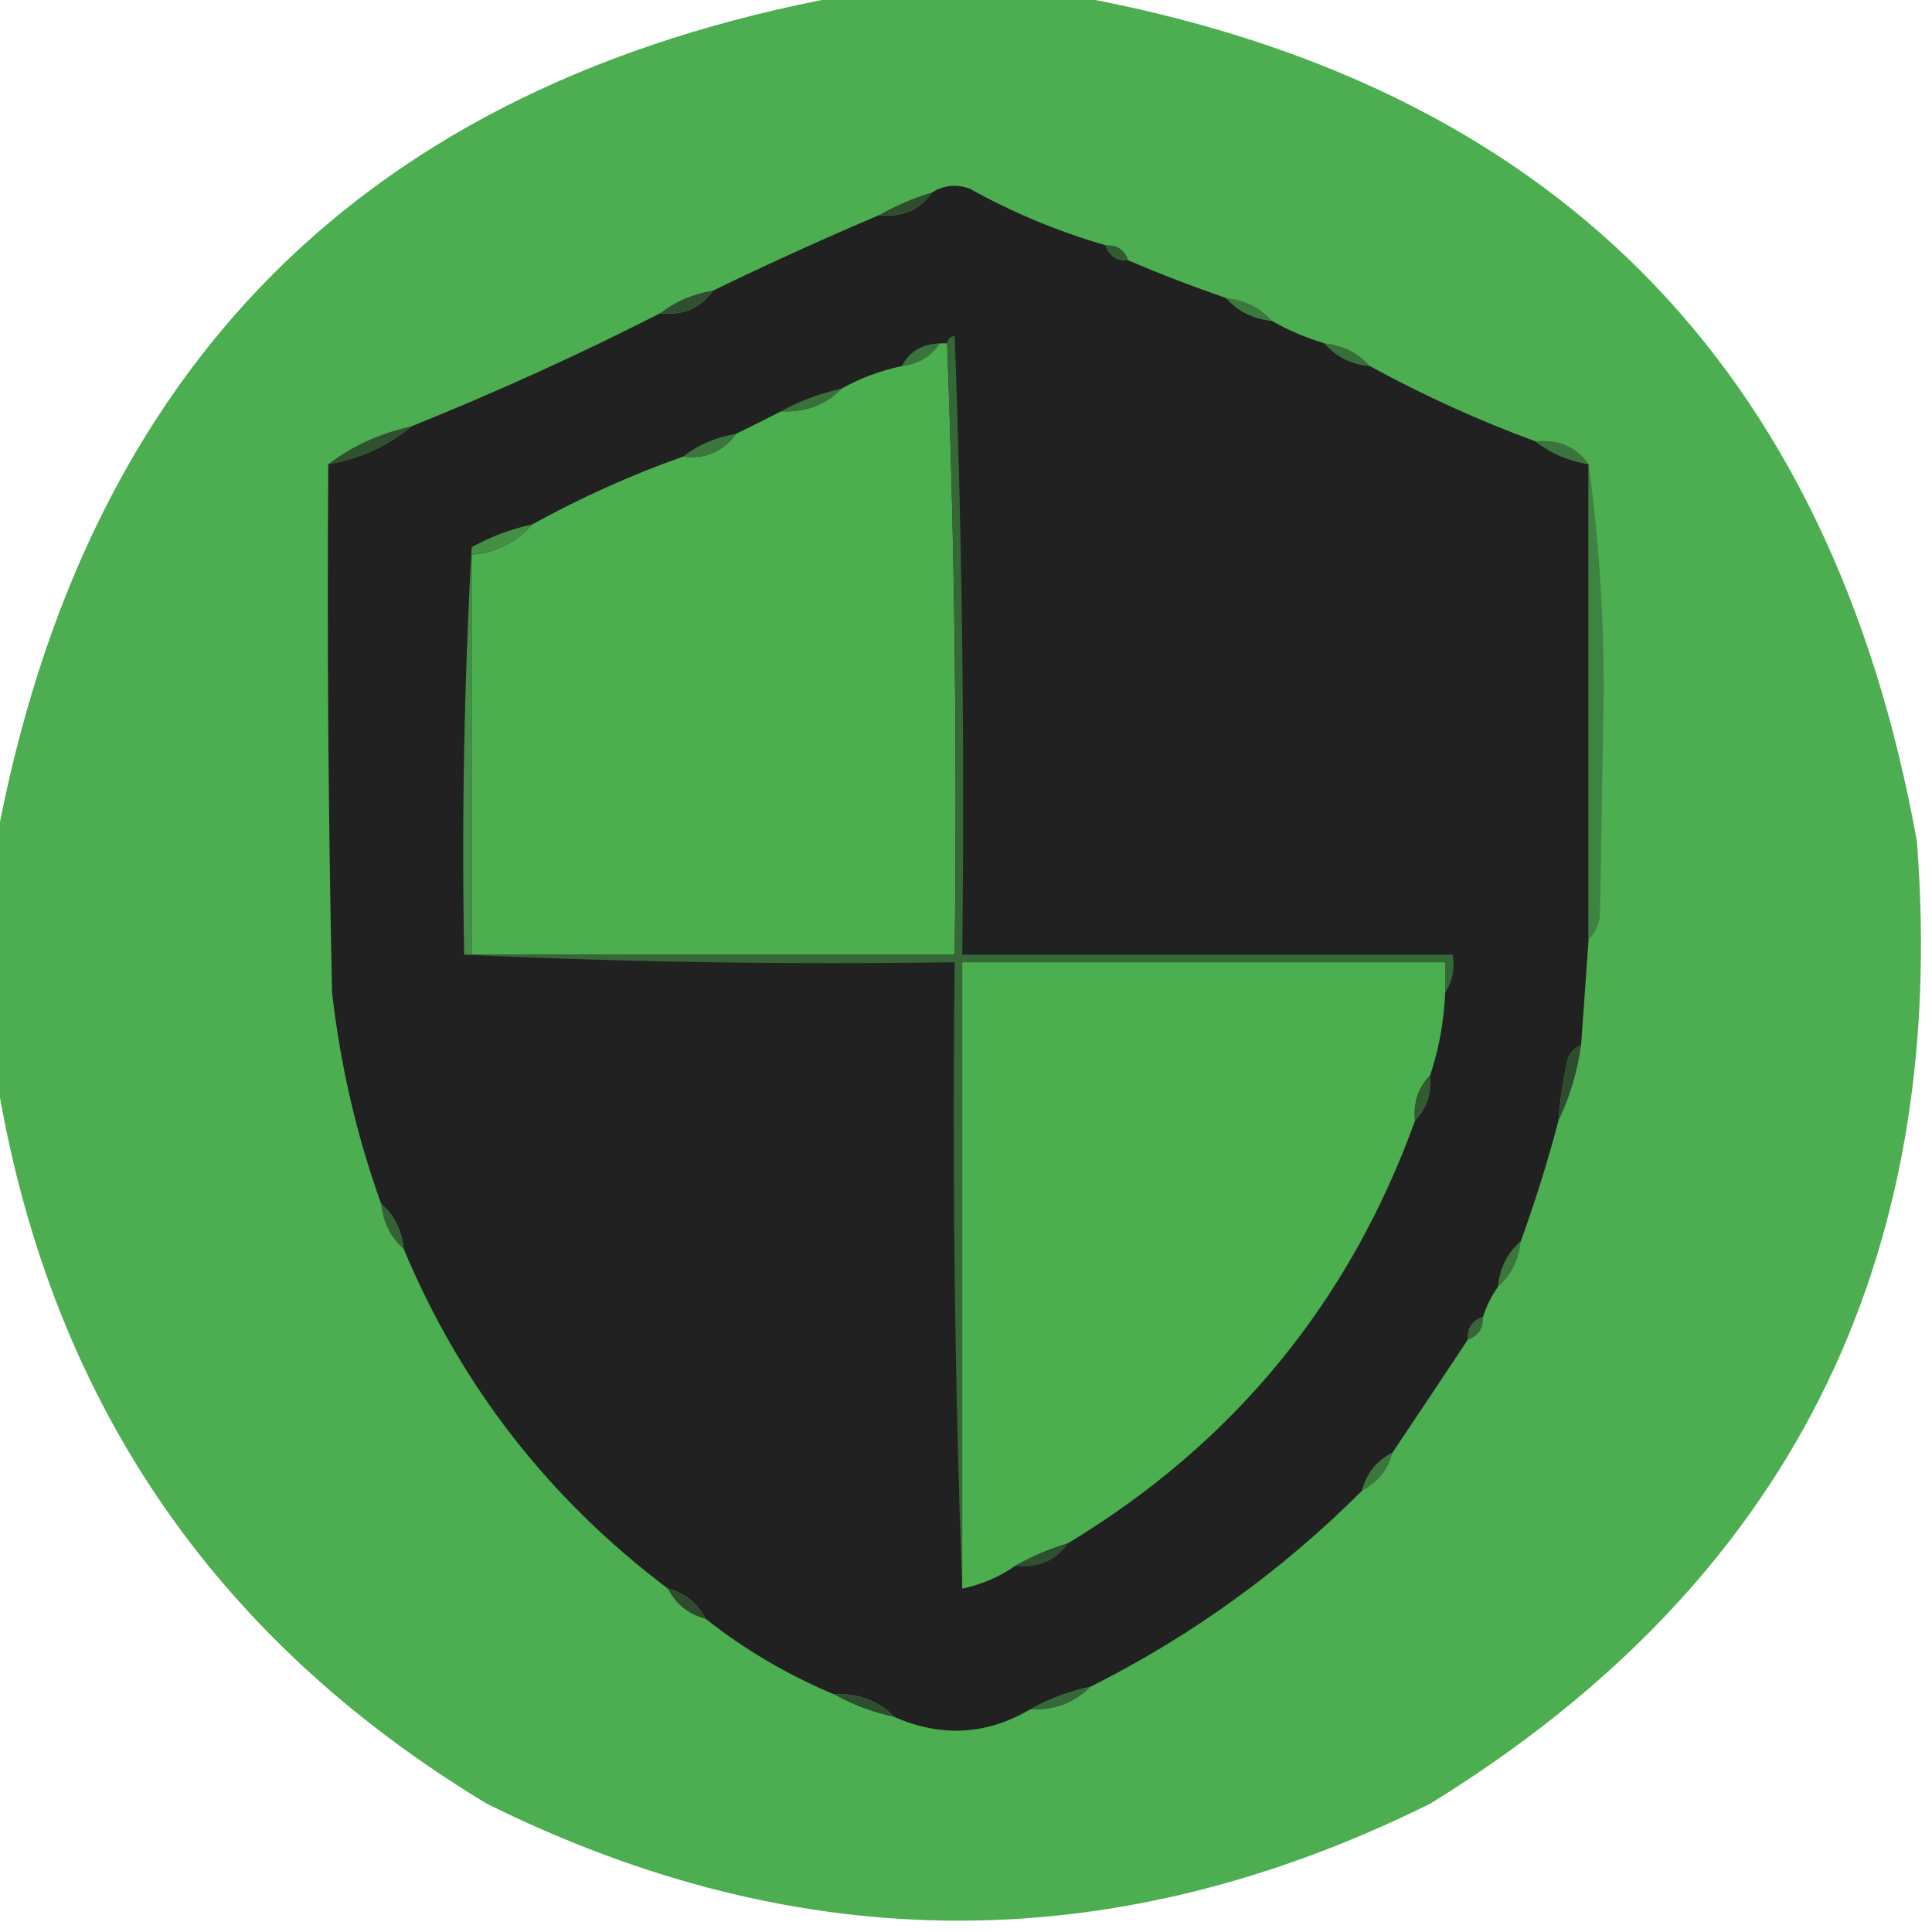
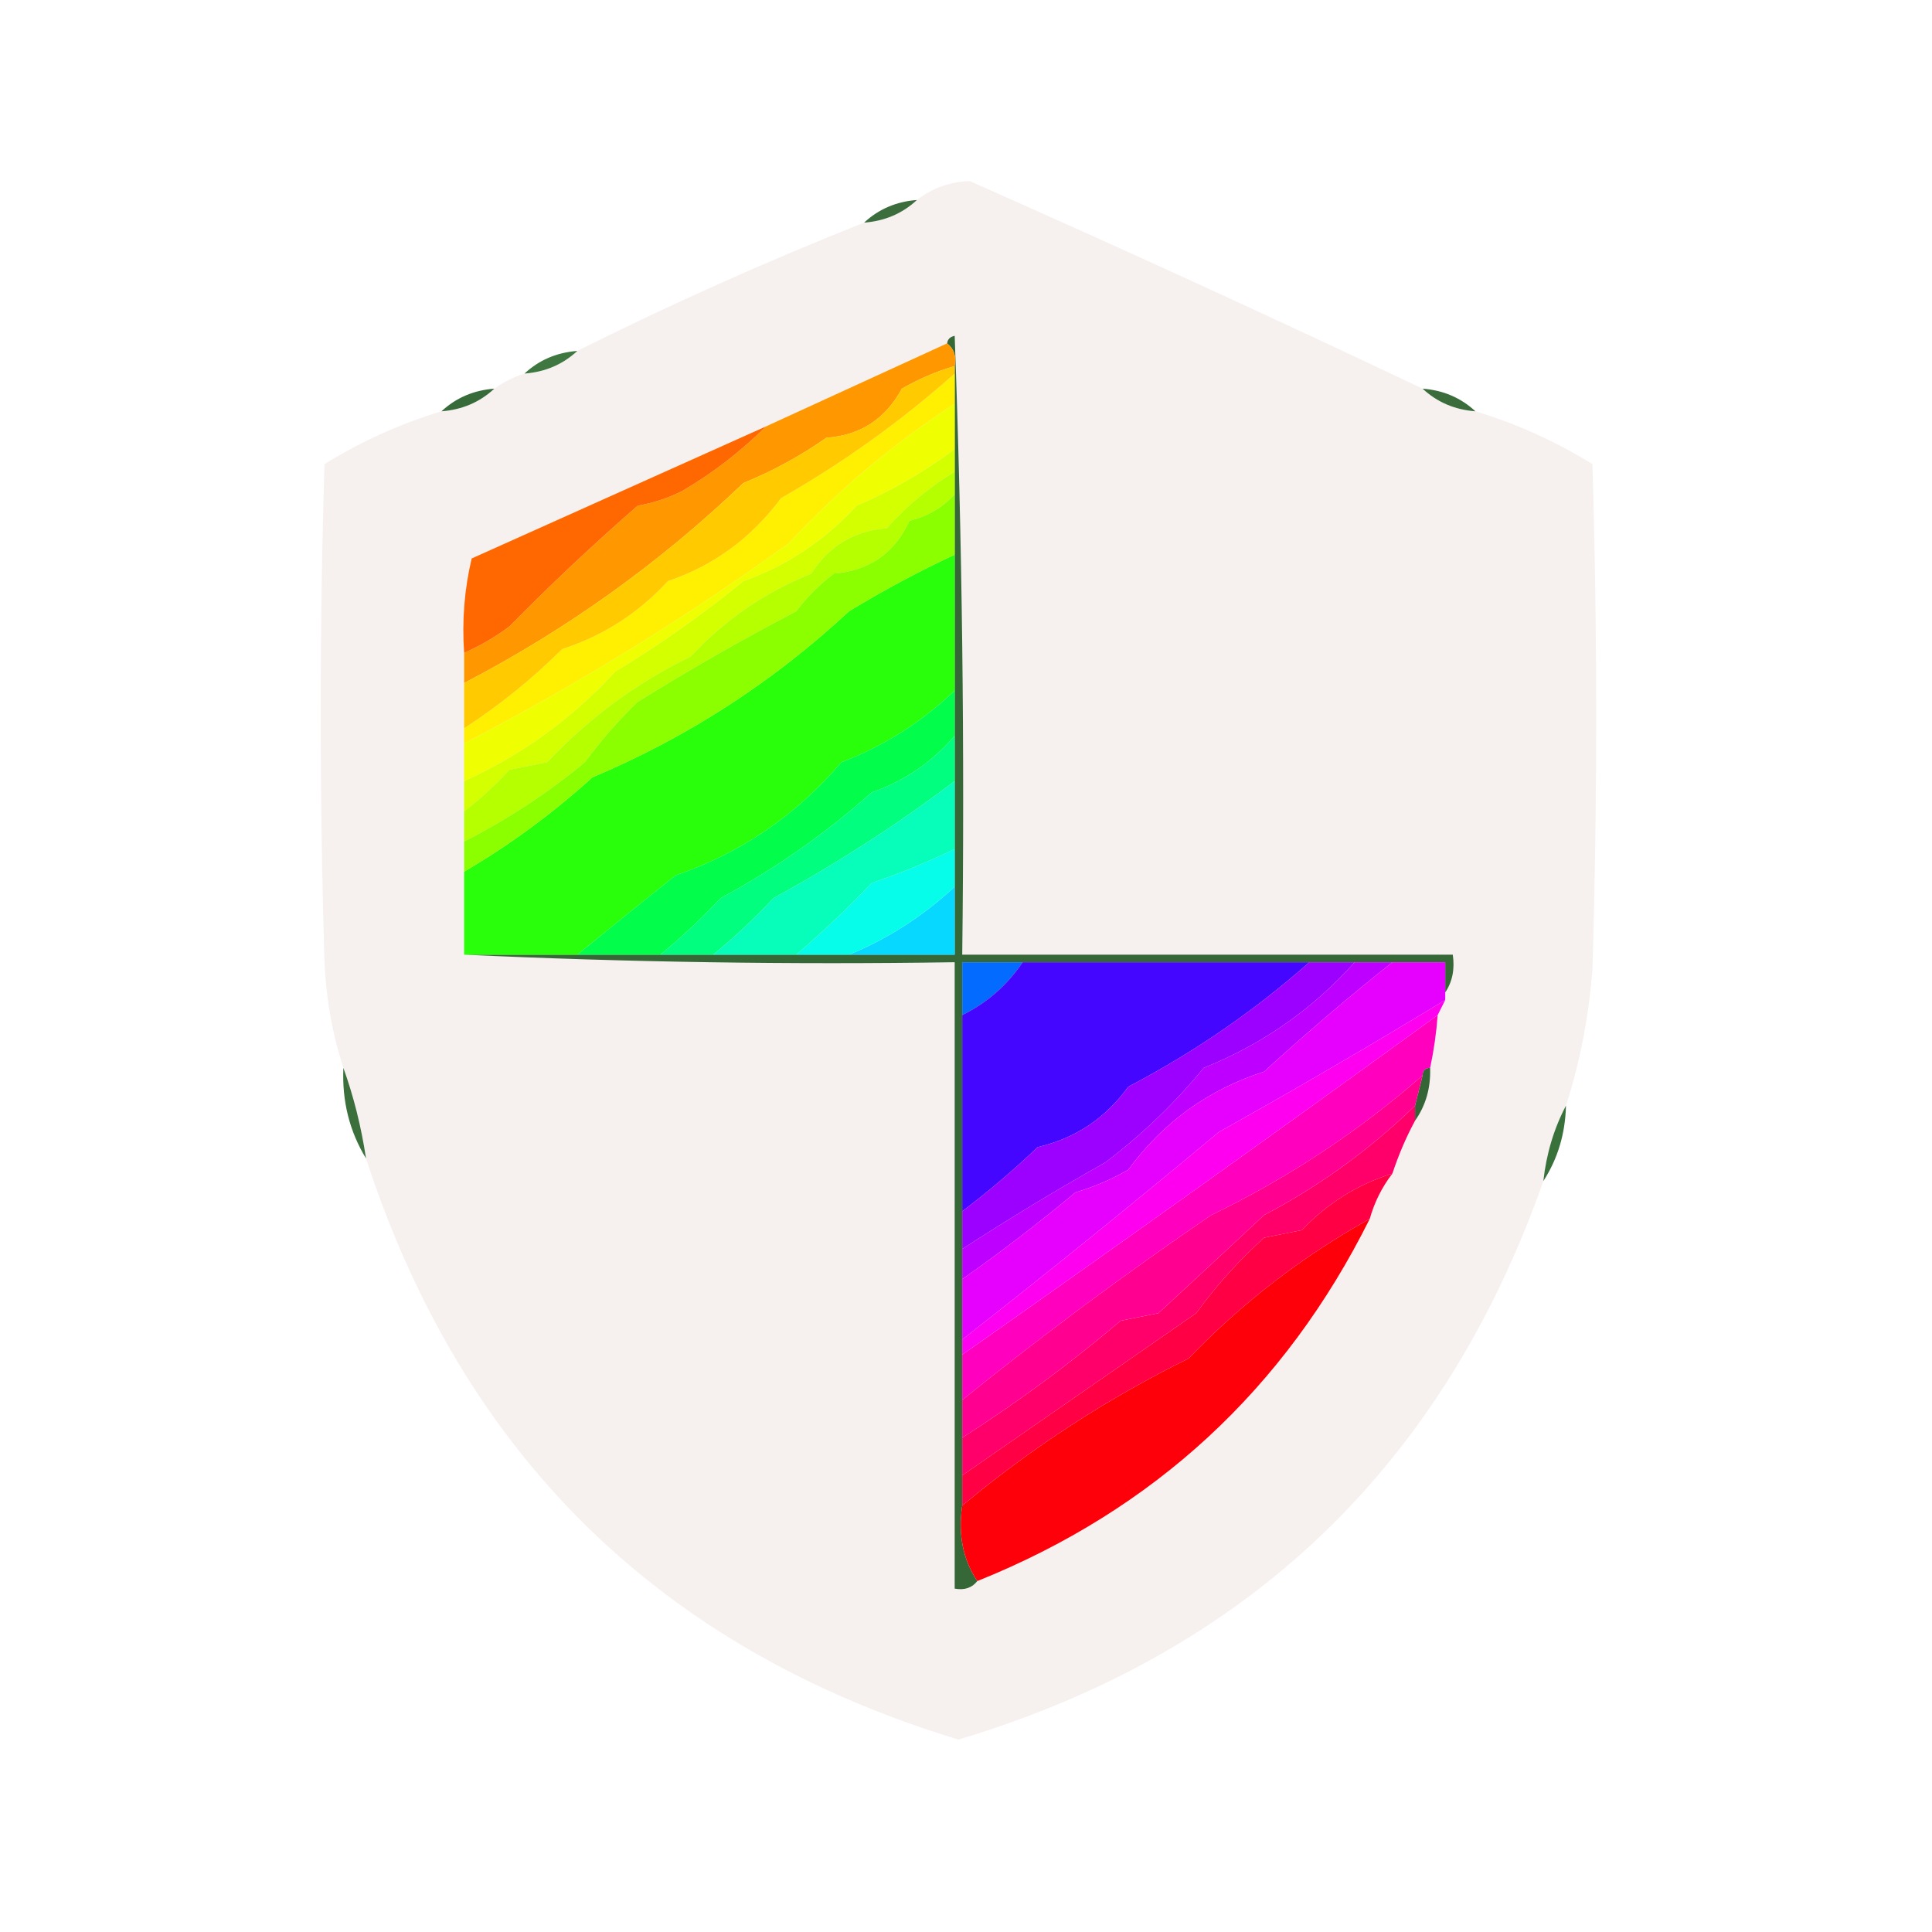
<svg xmlns="http://www.w3.org/2000/svg" version="1.1" width="256px" height="256px" style="shape-rendering:geometricPrecision; text-rendering:geometricPrecision; image-rendering:optimizeQuality; fill-rule:evenodd; clip-rule:evenodd">
  <g>
-     <path style="opacity:0.993" fill="#4bae4f" d="M 111.5,-0.5 C 121.833,-0.5 132.167,-0.5 142.5,-0.5C 205.475,10.976 242.642,48.309 254,111.5C 258.309,167.385 236.809,209.885 189.5,239C 147.833,259.667 106.167,259.667 64.5,239C 27.937,216.925 6.27,184.759 -0.5,142.5C -0.5,132.167 -0.5,121.833 -0.5,111.5C 11.176,48.491 48.509,11.158 111.5,-0.5 Z" />
-   </g>
-   <g>
-     <path style="opacity:1" fill="#212121" d="M 146.5,32.5 C 146.973,33.906 147.973,34.573 149.5,34.5C 153.738,36.314 158.071,37.981 162.5,39.5C 164.033,41.245 166.033,42.245 168.5,42.5C 170.649,43.736 172.982,44.736 175.5,45.5C 177.033,47.245 179.033,48.245 181.5,48.5C 188.629,52.4 195.962,55.733 203.5,58.5C 205.509,60.065 207.843,61.065 210.5,61.5C 210.5,82.5 210.5,103.5 210.5,124.5C 210.167,129.167 209.833,133.833 209.5,138.5C 208.307,138.97 207.64,139.97 207.5,141.5C 207.003,143.818 206.67,146.152 206.5,148.5C 205.085,153.901 203.419,159.234 201.5,164.5C 199.755,166.033 198.755,168.033 198.5,170.5C 197.655,171.671 196.989,173.005 196.5,174.5C 195.094,174.973 194.427,175.973 194.5,177.5C 191.2,182.477 187.867,187.477 184.5,192.5C 182.413,193.585 181.08,195.251 180.5,197.5C 169.897,208.103 157.897,216.77 144.5,223.5C 141.603,224.129 138.936,225.129 136.5,226.5C 130.729,229.901 124.729,230.234 118.5,227.5C 116.383,225.345 113.716,224.345 110.5,224.5C 104.372,221.937 98.705,218.603 93.5,214.5C 92.415,212.413 90.749,211.08 88.5,210.5C 72.737,198.618 61.07,183.618 53.5,165.5C 53.245,163.033 52.245,161.033 50.5,159.5C 47.263,150.493 45.096,141.16 44,131.5C 43.5,108.169 43.333,84.836 43.5,61.5C 47.701,60.777 51.368,59.11 54.5,56.5C 65.816,51.941 76.816,46.941 87.5,41.5C 90.491,41.834 92.824,40.834 94.5,38.5C 101.787,34.964 109.12,31.631 116.5,28.5C 119.577,28.821 121.91,27.821 123.5,25.5C 125.068,24.527 126.735,24.36 128.5,25C 134.206,28.181 140.206,30.681 146.5,32.5 Z" />
-   </g>
-   <g>
-     <path style="opacity:1" fill="#2e4c2f" d="M 123.5,25.5 C 121.91,27.821 119.577,28.821 116.5,28.5C 118.649,27.264 120.982,26.264 123.5,25.5 Z" />
-   </g>
-   <g>
-     <path style="opacity:1" fill="#325b34" d="M 146.5,32.5 C 148.027,32.427 149.027,33.094 149.5,34.5C 147.973,34.573 146.973,33.906 146.5,32.5 Z" />
-   </g>
-   <g>
-     <path style="opacity:1" fill="#2f4f30" d="M 94.5,38.5 C 92.824,40.834 90.491,41.834 87.5,41.5C 89.509,39.935 91.843,38.935 94.5,38.5 Z" />
-   </g>
-   <g>
-     <path style="opacity:1" fill="#3b783d" d="M 162.5,39.5 C 164.967,39.755 166.967,40.755 168.5,42.5C 166.033,42.245 164.033,41.245 162.5,39.5 Z" />
-   </g>
-   <g>
-     <path style="opacity:1" fill="#3a733c" d="M 124.5,45.5 C 123.341,47.25 121.674,48.25 119.5,48.5C 120.486,46.592 122.152,45.592 124.5,45.5 Z" />
-   </g>
-   <g>
-     <path style="opacity:1" fill="#4bae4f" d="M 124.5,45.5 C 124.833,45.5 125.167,45.5 125.5,45.5C 126.498,72.328 126.831,99.328 126.5,126.5C 105.167,126.5 83.833,126.5 62.5,126.5C 62.5,108.833 62.5,91.167 62.5,73.5C 65.754,73.206 68.421,71.873 70.5,69.5C 76.963,65.933 83.63,62.933 90.5,60.5C 93.491,60.834 95.824,59.834 97.5,57.5C 99.574,56.486 101.574,55.486 103.5,54.5C 106.716,54.654 109.383,53.654 111.5,51.5C 113.936,50.129 116.603,49.129 119.5,48.5C 121.674,48.25 123.341,47.25 124.5,45.5 Z" />
-   </g>
-   <g>
-     <path style="opacity:1" fill="#356737" d="M 125.5,45.5 C 125.56,44.957 125.893,44.624 126.5,44.5C 127.5,71.825 127.833,99.159 127.5,126.5C 149.167,126.5 170.833,126.5 192.5,126.5C 192.784,128.415 192.451,130.081 191.5,131.5C 191.5,130.167 191.5,128.833 191.5,127.5C 170.167,127.5 148.833,127.5 127.5,127.5C 127.5,155.167 127.5,182.833 127.5,210.5C 126.502,183.005 126.169,155.338 126.5,127.5C 104.66,127.831 82.994,127.497 61.5,126.5C 61.833,126.5 62.167,126.5 62.5,126.5C 83.833,126.5 105.167,126.5 126.5,126.5C 126.831,99.328 126.498,72.328 125.5,45.5 Z" />
-   </g>
-   <g>
-     <path style="opacity:1" fill="#386e3a" d="M 175.5,45.5 C 177.967,45.755 179.967,46.755 181.5,48.5C 179.033,48.245 177.033,47.245 175.5,45.5 Z" />
-   </g>
-   <g>
-     <path style="opacity:1" fill="#39703b" d="M 111.5,51.5 C 109.383,53.654 106.716,54.654 103.5,54.5C 105.936,53.129 108.603,52.129 111.5,51.5 Z" />
-   </g>
-   <g>
-     <path style="opacity:1" fill="#2f5130" d="M 54.5,56.5 C 51.368,59.11 47.701,60.777 43.5,61.5C 46.709,59.066 50.376,57.399 54.5,56.5 Z" />
-   </g>
-   <g>
-     <path style="opacity:1" fill="#3b763d" d="M 97.5,57.5 C 95.824,59.834 93.491,60.834 90.5,60.5C 92.509,58.935 94.843,57.935 97.5,57.5 Z" />
-   </g>
-   <g>
-     <path style="opacity:1" fill="#3a733c" d="M 203.5,58.5 C 206.491,58.166 208.824,59.166 210.5,61.5C 207.843,61.065 205.509,60.065 203.5,58.5 Z" />
-   </g>
-   <g>
-     <path style="opacity:1" fill="#3f8342" d="M 210.5,61.5 C 211.832,71.144 212.499,81.144 212.5,91.5C 212.333,101.5 212.167,111.5 212,121.5C 211.768,122.737 211.268,123.737 210.5,124.5C 210.5,103.5 210.5,82.5 210.5,61.5 Z" />
-   </g>
-   <g>
-     <path style="opacity:1" fill="#428f45" d="M 70.5,69.5 C 68.421,71.873 65.754,73.206 62.5,73.5C 62.5,91.167 62.5,108.833 62.5,126.5C 62.167,126.5 61.833,126.5 61.5,126.5C 61.167,108.488 61.501,90.488 62.5,72.5C 65.035,71.1 67.702,70.1 70.5,69.5 Z" />
-   </g>
-   <g>
-     <path style="opacity:1" fill="#4bae4f" d="M 191.5,131.5 C 191.341,135.291 190.675,138.958 189.5,142.5C 187.926,144.102 187.259,146.102 187.5,148.5C 178.794,172.561 163.461,191.227 141.5,204.5C 138.982,205.264 136.649,206.264 134.5,207.5C 132.429,208.945 130.096,209.945 127.5,210.5C 127.5,182.833 127.5,155.167 127.5,127.5C 148.833,127.5 170.167,127.5 191.5,127.5C 191.5,128.833 191.5,130.167 191.5,131.5 Z" />
-   </g>
-   <g>
-     <path style="opacity:1" fill="#2e4d2f" d="M 209.5,138.5 C 208.993,142.083 207.993,145.417 206.5,148.5C 206.67,146.152 207.003,143.818 207.5,141.5C 207.64,139.97 208.307,138.97 209.5,138.5 Z" />
-   </g>
-   <g>
-     <path style="opacity:1" fill="#325a33" d="M 189.5,142.5 C 189.741,144.898 189.074,146.898 187.5,148.5C 187.259,146.102 187.926,144.102 189.5,142.5 Z" />
-   </g>
-   <g>
-     <path style="opacity:1" fill="#346136" d="M 50.5,159.5 C 52.245,161.033 53.245,163.033 53.5,165.5C 51.755,163.967 50.755,161.967 50.5,159.5 Z" />
-   </g>
-   <g>
-     <path style="opacity:1" fill="#3b763d" d="M 201.5,164.5 C 201.245,166.967 200.245,168.967 198.5,170.5C 198.755,168.033 199.755,166.033 201.5,164.5 Z" />
-   </g>
-   <g>
-     <path style="opacity:1" fill="#366637" d="M 196.5,174.5 C 196.573,176.027 195.906,177.027 194.5,177.5C 194.427,175.973 195.094,174.973 196.5,174.5 Z" />
-   </g>
-   <g>
-     <path style="opacity:1" fill="#3b763d" d="M 184.5,192.5 C 183.92,194.749 182.587,196.415 180.5,197.5C 181.08,195.251 182.413,193.585 184.5,192.5 Z" />
-   </g>
-   <g>
-     <path style="opacity:1" fill="#2f4f30" d="M 141.5,204.5 C 139.91,206.821 137.577,207.821 134.5,207.5C 136.649,206.264 138.982,205.264 141.5,204.5 Z" />
-   </g>
-   <g>
-     <path style="opacity:1" fill="#2e4b2e" d="M 88.5,210.5 C 90.749,211.08 92.415,212.413 93.5,214.5C 91.251,213.92 89.585,212.587 88.5,210.5 Z" />
-   </g>
-   <g>
-     <path style="opacity:1" fill="#366738" d="M 144.5,223.5 C 142.383,225.655 139.716,226.655 136.5,226.5C 138.936,225.129 141.603,224.129 144.5,223.5 Z" />
-   </g>
-   <g>
-     <path style="opacity:1" fill="#2f4d30" d="M 110.5,224.5 C 113.716,224.345 116.383,225.345 118.5,227.5C 115.603,226.871 112.936,225.871 110.5,224.5 Z" />
+     <path style="opacity:0.004" fill="#00ff00" d="M 104.5,0.5 C 105.833,1.167 105.833,1.167 104.5,0.5 Z" />
+   </g>
+   <g>
+     <path style="opacity:0.004" fill="#00ff00" d="M 164.5,4.5 C 165.833,5.167 165.833,5.167 164.5,4.5 Z" />
+   </g>
+   <g>
+     <path style="opacity:0.008" fill="#00ff00" d="M 167.5,5.5 C 168.833,6.167 168.833,6.167 167.5,5.5 Z" />
+   </g>
+   <g>
+     <path style="opacity:0.008" fill="#00ff00" d="M 170.5,6.5 C 171.833,7.167 171.833,7.167 170.5,6.5 Z" />
+   </g>
+   <g>
+     <path style="opacity:0.008" fill="#00ff00" d="M 173.5,7.5 C 174.833,8.167 174.833,8.167 173.5,7.5 Z" />
+   </g>
+   <g>
+     <path style="opacity:0.008" fill="#00ff00" d="M 176.5,8.5 C 177.833,9.167 177.833,9.167 176.5,8.5 Z" />
+   </g>
+   <g>
+     <path style="opacity:0.008" fill="#00ff00" d="M 70.5,11.5 C 71.833,12.167 71.833,12.167 70.5,11.5 Z" />
+   </g>
+   <g>
+     <path style="opacity:0.004" fill="#00ff00" d="M 59.5,17.5 C 60.833,18.167 60.833,18.167 59.5,17.5 Z" />
+   </g>
+   <g>
+     <path style="opacity:0.008" fill="#00ff00" d="M 54.5,20.5 C 55.833,21.167 55.833,21.167 54.5,20.5 Z" />
+   </g>
+   <g>
+     <path style="opacity:0.004" fill="#00ff00" d="M 202.5,23.5 C 203.833,24.167 203.833,24.167 202.5,23.5 Z" />
+   </g>
+   <g>
+     <path style="opacity:1" fill="#f6f0ee" d="M 188.5,51.5 C 190.426,53.293 192.759,54.293 195.5,54.5C 200.988,56.161 206.154,58.495 211,61.5C 211.667,83.833 211.667,106.167 211,128.5C 210.513,134.764 209.347,140.764 207.5,146.5C 205.899,149.55 204.899,152.884 204.5,156.5C 191.169,194.332 165.336,218.999 127,230.5C 87.494,218.495 61.327,192.828 48.5,153.5C 47.868,149.298 46.868,145.298 45.5,141.5C 44.055,137.079 43.222,132.412 43,127.5C 42.333,105.5 42.333,83.5 43,61.5C 47.846,58.495 53.012,56.161 58.5,54.5C 61.241,54.293 63.574,53.293 65.5,51.5C 66.671,50.655 68.005,49.989 69.5,49.5C 72.241,49.293 74.574,48.293 76.5,46.5C 88.862,40.322 101.528,34.656 114.5,29.5C 117.241,29.293 119.574,28.293 121.5,26.5C 123.582,24.908 125.915,24.075 128.5,24C 148.71,32.942 168.71,42.109 188.5,51.5 Z" />
+   </g>
+   <g>
+     <path style="opacity:0.004" fill="#00ff00" d="M 46.5,26.5 C 47.833,27.167 47.833,27.167 46.5,26.5 Z" />
+   </g>
+   <g>
+     <path style="opacity:1" fill="#3c6d3d" d="M 121.5,26.5 C 119.574,28.293 117.241,29.293 114.5,29.5C 116.426,27.707 118.759,26.707 121.5,26.5 Z" />
+   </g>
+   <g>
+     <path style="opacity:0.004" fill="#00ff00" d="M 38.5,33.5 C 39.833,34.167 39.833,34.167 38.5,33.5 Z" />
+   </g>
+   <g>
+     <path style="opacity:0.008" fill="#00ff00" d="M 33.5,38.5 C 34.833,39.167 34.833,39.167 33.5,38.5 Z" />
+   </g>
+   <g>
+     <path style="opacity:0.008" fill="#00ff00" d="M 219.5,38.5 C 220.833,39.167 220.833,39.167 219.5,38.5 Z" />
+   </g>
+   <g>
+     <path style="opacity:1" fill="#3e7740" d="M 76.5,46.5 C 74.574,48.293 72.241,49.293 69.5,49.5C 71.426,47.707 73.759,46.707 76.5,46.5 Z" />
+   </g>
+   <g>
+     <path style="opacity:1" fill="#356737" d="M 125.5,45.5 C 125.56,44.957 125.893,44.624 126.5,44.5C 127.5,71.825 127.833,99.159 127.5,126.5C 149.167,126.5 170.833,126.5 192.5,126.5C 192.784,128.415 192.451,130.081 191.5,131.5C 191.5,130.167 191.5,128.833 191.5,127.5C 189.167,127.5 186.833,127.5 184.5,127.5C 182.833,127.5 181.167,127.5 179.5,127.5C 177.5,127.5 175.5,127.5 173.5,127.5C 160.833,127.5 148.167,127.5 135.5,127.5C 132.833,127.5 130.167,127.5 127.5,127.5C 127.5,129.833 127.5,132.167 127.5,134.5C 127.5,143.167 127.5,151.833 127.5,160.5C 127.5,162.167 127.5,163.833 127.5,165.5C 127.5,166.833 127.5,168.167 127.5,169.5C 127.5,172.167 127.5,174.833 127.5,177.5C 127.5,178.167 127.5,178.833 127.5,179.5C 127.5,181.5 127.5,183.5 127.5,185.5C 127.5,187.167 127.5,188.833 127.5,190.5C 127.5,192.167 127.5,193.833 127.5,195.5C 127.5,196.833 127.5,198.167 127.5,199.5C 126.931,203.329 127.598,206.663 129.5,209.5C 128.791,210.404 127.791,210.737 126.5,210.5C 126.5,182.833 126.5,155.167 126.5,127.5C 104.66,127.831 82.994,127.497 61.5,126.5C 66.5,126.5 71.5,126.5 76.5,126.5C 80.167,126.5 83.833,126.5 87.5,126.5C 89.833,126.5 92.167,126.5 94.5,126.5C 98.167,126.5 101.833,126.5 105.5,126.5C 107.833,126.5 110.167,126.5 112.5,126.5C 117.167,126.5 121.833,126.5 126.5,126.5C 126.5,123.5 126.5,120.5 126.5,117.5C 126.5,115.833 126.5,114.167 126.5,112.5C 126.5,109.5 126.5,106.5 126.5,103.5C 126.5,101.5 126.5,99.5 126.5,97.5C 126.5,95.5 126.5,93.5 126.5,91.5C 126.5,85.5 126.5,79.5 126.5,73.5C 126.5,70.833 126.5,68.167 126.5,65.5C 126.5,64.5 126.5,63.5 126.5,62.5C 126.5,61.5 126.5,60.5 126.5,59.5C 126.5,57.5 126.5,55.5 126.5,53.5C 126.5,52.167 126.5,50.833 126.5,49.5C 126.5,49.167 126.5,48.833 126.5,48.5C 126.737,47.209 126.404,46.209 125.5,45.5 Z" />
+   </g>
+   <g>
+     <path style="opacity:0.008" fill="#00ff00" d="M 226.5,46.5 C 227.833,47.167 227.833,47.167 226.5,46.5 Z" />
+   </g>
+   <g>
+     <path style="opacity:0.008" fill="#00ff00" d="M 23.5,50.5 C 24.833,51.167 24.833,51.167 23.5,50.5 Z" />
+   </g>
+   <g>
+     <path style="opacity:0.008" fill="#00ff00" d="M 229.5,50.5 C 230.833,51.167 230.833,51.167 229.5,50.5 Z" />
+   </g>
+   <g>
+     <path style="opacity:1" fill="#376b39" d="M 65.5,51.5 C 63.574,53.293 61.241,54.293 58.5,54.5C 60.426,52.707 62.759,51.707 65.5,51.5 Z" />
+   </g>
+   <g>
+     <path style="opacity:1" fill="#3b6d3c" d="M 188.5,51.5 C 191.241,51.707 193.574,52.707 195.5,54.5C 192.759,54.293 190.426,53.293 188.5,51.5 Z" />
+   </g>
+   <g>
+     <path style="opacity:1" fill="#ff9700" d="M 125.5,45.5 C 126.404,46.209 126.737,47.209 126.5,48.5C 124.063,49.217 121.73,50.217 119.5,51.5C 117.322,55.523 113.988,57.69 109.5,58C 106.086,60.402 102.42,62.402 98.5,64C 87.397,74.61 75.064,83.444 61.5,90.5C 61.5,89.167 61.5,87.833 61.5,86.5C 63.595,85.588 65.595,84.421 67.5,83C 72.976,77.435 78.642,72.102 84.5,67C 86.608,66.64 88.608,65.973 90.5,65C 94.542,62.607 98.209,59.773 101.5,56.5C 109.564,52.798 117.564,49.132 125.5,45.5 Z" />
+   </g>
+   <g>
+     <path style="opacity:1" fill="#d3ff00" d="M 126.5,59.5 C 126.5,60.5 126.5,61.5 126.5,62.5C 123.162,64.515 120.162,67.015 117.5,70C 113.174,70.323 109.841,72.323 107.5,76C 101.361,78.468 96.028,82.135 91.5,87C 84.345,90.48 78.011,95.147 72.5,101C 70.833,101.333 69.167,101.667 67.5,102C 65.63,104.04 63.63,105.873 61.5,107.5C 61.5,106.167 61.5,104.833 61.5,103.5C 69.129,100.043 75.796,95.21 81.5,89C 87.423,85.418 93.089,81.418 98.5,77C 104.281,74.936 109.281,71.602 113.5,67C 118.183,64.996 122.516,62.495 126.5,59.5 Z" />
+   </g>
+   <g>
+     <path style="opacity:0.004" fill="#00ff00" d="M 11.5,70.5 C 12.833,71.167 12.833,71.167 11.5,70.5 Z" />
+   </g>
+   <g>
+     <path style="opacity:0.004" fill="#00ff00" d="M 241.5,70.5 C 242.833,71.167 242.833,71.167 241.5,70.5 Z" />
+   </g>
+   <g>
+     <path style="opacity:1" fill="#fef000" d="M 126.5,49.5 C 126.5,50.833 126.5,52.167 126.5,53.5C 118.414,58.751 111.08,64.918 104.5,72C 90.763,81.925 76.43,90.758 61.5,98.5C 61.5,97.833 61.5,97.167 61.5,96.5C 66.138,93.496 70.472,89.996 74.5,86C 79.931,84.245 84.597,81.245 88.5,77C 94.572,74.947 99.572,71.28 103.5,66C 111.73,61.308 119.397,55.808 126.5,49.5 Z" />
+   </g>
+   <g>
+     <path style="opacity:1" fill="#ff6700" d="M 101.5,56.5 C 98.209,59.773 94.542,62.607 90.5,65C 88.608,65.973 86.608,66.64 84.5,67C 78.642,72.102 72.976,77.435 67.5,83C 65.595,84.421 63.595,85.588 61.5,86.5C 61.203,82.233 61.536,78.066 62.5,74C 75.522,68.155 88.522,62.321 101.5,56.5 Z" />
+   </g>
+   <g>
+     <path style="opacity:0.004" fill="#00ff00" d="M 242.5,72.5 C 243.833,73.167 243.833,73.167 242.5,72.5 Z" />
+   </g>
+   <g>
+     <path style="opacity:0.004" fill="#00ff00" d="M 245.5,79.5 C 246.833,80.167 246.833,80.167 245.5,79.5 Z" />
+   </g>
+   <g>
+     <path style="opacity:1" fill="#effe00" d="M 126.5,53.5 C 126.5,55.5 126.5,57.5 126.5,59.5C 122.516,62.495 118.183,64.996 113.5,67C 109.281,71.602 104.281,74.936 98.5,77C 93.089,81.418 87.423,85.418 81.5,89C 75.796,95.21 69.129,100.043 61.5,103.5C 61.5,101.833 61.5,100.167 61.5,98.5C 76.43,90.758 90.763,81.925 104.5,72C 111.08,64.918 118.414,58.751 126.5,53.5 Z" />
+   </g>
+   <g>
+     <path style="opacity:0.004" fill="#00ff00" d="M 248.5,87.5 C 249.833,88.167 249.833,88.167 248.5,87.5 Z" />
+   </g>
+   <g>
+     <path style="opacity:1" fill="#ffcb00" d="M 126.5,48.5 C 126.5,48.833 126.5,49.167 126.5,49.5C 119.397,55.808 111.73,61.308 103.5,66C 99.572,71.28 94.572,74.947 88.5,77C 84.597,81.245 79.931,84.245 74.5,86C 70.472,89.996 66.138,93.496 61.5,96.5C 61.5,94.5 61.5,92.5 61.5,90.5C 75.064,83.444 87.397,74.61 98.5,64C 102.42,62.402 106.086,60.402 109.5,58C 113.988,57.69 117.322,55.523 119.5,51.5C 121.73,50.217 124.063,49.217 126.5,48.5 Z" />
+   </g>
+   <g>
+     <path style="opacity:0.008" fill="#00ff00" d="M 249.5,91.5 C 250.833,92.167 250.833,92.167 249.5,91.5 Z" />
+   </g>
+   <g>
+     <path style="opacity:1" fill="#b5ff00" d="M 126.5,62.5 C 126.5,63.5 126.5,64.5 126.5,65.5C 124.887,67.27 122.887,68.436 120.5,69C 118.547,73.283 115.214,75.617 110.5,76C 108.597,77.447 106.93,79.114 105.5,81C 98.369,84.733 91.369,88.733 84.5,93C 81.968,95.447 79.634,98.114 77.5,101C 72.584,105.073 67.25,108.573 61.5,111.5C 61.5,110.167 61.5,108.833 61.5,107.5C 63.63,105.873 65.63,104.04 67.5,102C 69.167,101.667 70.833,101.333 72.5,101C 78.011,95.147 84.345,90.48 91.5,87C 96.028,82.135 101.361,78.468 107.5,76C 109.841,72.323 113.174,70.323 117.5,70C 120.162,67.015 123.162,64.515 126.5,62.5 Z" />
+   </g>
+   <g>
+     <path style="opacity:1" fill="#2aff0b" d="M 126.5,73.5 C 126.5,79.5 126.5,85.5 126.5,91.5C 122.165,95.659 117.165,98.825 111.5,101C 105.466,108.055 98.133,113.055 89.5,116C 85.097,119.519 80.763,123.019 76.5,126.5C 71.5,126.5 66.5,126.5 61.5,126.5C 61.5,122.833 61.5,119.167 61.5,115.5C 67.538,111.963 73.204,107.797 78.5,103C 91.084,97.701 102.418,90.368 112.5,81C 117.073,78.215 121.739,75.715 126.5,73.5 Z" />
+   </g>
+   <g>
+     <path style="opacity:1" fill="#8bff00" d="M 126.5,65.5 C 126.5,68.167 126.5,70.833 126.5,73.5C 121.739,75.715 117.073,78.215 112.5,81C 102.418,90.368 91.084,97.701 78.5,103C 73.204,107.797 67.538,111.963 61.5,115.5C 61.5,114.167 61.5,112.833 61.5,111.5C 67.25,108.573 72.584,105.073 77.5,101C 79.634,98.114 81.968,95.447 84.5,93C 91.369,88.733 98.369,84.733 105.5,81C 106.93,79.114 108.597,77.447 110.5,76C 115.214,75.617 118.547,73.283 120.5,69C 122.887,68.436 124.887,67.27 126.5,65.5 Z" />
+   </g>
+   <g>
+     <path style="opacity:1" fill="#02fe4b" d="M 126.5,91.5 C 126.5,93.5 126.5,95.5 126.5,97.5C 123.516,100.982 119.849,103.482 115.5,105C 109.386,110.445 102.72,115.112 95.5,119C 92.938,121.733 90.271,124.233 87.5,126.5C 83.833,126.5 80.167,126.5 76.5,126.5C 80.763,123.019 85.097,119.519 89.5,116C 98.133,113.055 105.466,108.055 111.5,101C 117.165,98.825 122.165,95.659 126.5,91.5 Z" />
+   </g>
+   <g>
+     <path style="opacity:1" fill="#02fe7f" d="M 126.5,97.5 C 126.5,99.5 126.5,101.5 126.5,103.5C 118.918,109.236 110.918,114.403 102.5,119C 99.938,121.733 97.271,124.233 94.5,126.5C 92.167,126.5 89.833,126.5 87.5,126.5C 90.271,124.233 92.938,121.733 95.5,119C 102.72,115.112 109.386,110.445 115.5,105C 119.849,103.482 123.516,100.982 126.5,97.5 Z" />
+   </g>
+   <g>
+     <path style="opacity:1" fill="#07d8ff" d="M 126.5,117.5 C 126.5,120.5 126.5,123.5 126.5,126.5C 121.833,126.5 117.167,126.5 112.5,126.5C 117.633,124.395 122.299,121.395 126.5,117.5 Z" />
+   </g>
+   <g>
+     <path style="opacity:1" fill="#06fde9" d="M 126.5,112.5 C 126.5,114.167 126.5,115.833 126.5,117.5C 122.299,121.395 117.633,124.395 112.5,126.5C 110.167,126.5 107.833,126.5 105.5,126.5C 108.938,123.565 112.271,120.399 115.5,117C 119.274,115.717 122.94,114.217 126.5,112.5 Z" />
+   </g>
+   <g>
+     <path style="opacity:1" fill="#07feba" d="M 126.5,103.5 C 126.5,106.5 126.5,109.5 126.5,112.5C 122.94,114.217 119.274,115.717 115.5,117C 112.271,120.399 108.938,123.565 105.5,126.5C 101.833,126.5 98.167,126.5 94.5,126.5C 97.271,124.233 99.938,121.733 102.5,119C 110.918,114.403 118.918,109.236 126.5,103.5 Z" />
+   </g>
+   <g>
+     <path style="opacity:1" fill="#036bff" d="M 135.5,127.5 C 133.451,130.55 130.784,132.883 127.5,134.5C 127.5,132.167 127.5,129.833 127.5,127.5C 130.167,127.5 132.833,127.5 135.5,127.5 Z" />
+   </g>
+   <g>
+     <path style="opacity:1" fill="#bd00ff" d="M 179.5,127.5 C 181.167,127.5 182.833,127.5 184.5,127.5C 178.753,132.061 173.086,136.895 167.5,142C 160.125,144.367 154.125,148.701 149.5,155C 147.283,156.275 144.949,157.275 142.5,158C 137.581,162.104 132.581,165.937 127.5,169.5C 127.5,168.167 127.5,166.833 127.5,165.5C 133.688,161.49 140.021,157.657 146.5,154C 151.315,150.352 155.648,146.185 159.5,141.5C 167.293,138.362 173.96,133.695 179.5,127.5 Z" />
+   </g>
+   <g>
+     <path style="opacity:1" fill="#4506ff" d="M 135.5,127.5 C 148.167,127.5 160.833,127.5 173.5,127.5C 166.207,133.948 158.207,139.448 149.5,144C 146.499,148.167 142.499,150.834 137.5,152C 134.25,155.097 130.917,157.93 127.5,160.5C 127.5,151.833 127.5,143.167 127.5,134.5C 130.784,132.883 133.451,130.55 135.5,127.5 Z" />
+   </g>
+   <g>
+     <path style="opacity:1" fill="#3b6f3c" d="M 45.5,141.5 C 46.868,145.298 47.868,149.298 48.5,153.5C 46.308,149.902 45.308,145.902 45.5,141.5 Z" />
+   </g>
+   <g>
+     <path style="opacity:1" fill="#356437" d="M 189.5,141.5 C 189.59,144.152 188.924,146.485 187.5,148.5C 187.5,147.833 187.5,147.167 187.5,146.5C 187.833,145.167 188.167,143.833 188.5,142.5C 188.5,141.833 188.833,141.5 189.5,141.5 Z" />
+   </g>
+   <g>
+     <path style="opacity:1" fill="#ff00bf" d="M 190.5,134.5 C 190.326,136.861 189.993,139.194 189.5,141.5C 188.833,141.5 188.5,141.833 188.5,142.5C 180.019,149.91 170.686,156.077 160.5,161C 149.173,168.721 138.173,176.888 127.5,185.5C 127.5,183.5 127.5,181.5 127.5,179.5C 148.596,164.682 169.596,149.682 190.5,134.5 Z" />
+   </g>
+   <g>
+     <path style="opacity:1" fill="#fe00ef" d="M 191.5,132.5 C 191.167,133.167 190.833,133.833 190.5,134.5C 169.596,149.682 148.596,164.682 127.5,179.5C 127.5,178.833 127.5,178.167 127.5,177.5C 139.008,168.486 150.341,159.319 161.5,150C 171.619,144.347 181.619,138.514 191.5,132.5 Z" />
+   </g>
+   <g>
+     <path style="opacity:1" fill="#9c00ff" d="M 173.5,127.5 C 175.5,127.5 177.5,127.5 179.5,127.5C 173.96,133.695 167.293,138.362 159.5,141.5C 155.648,146.185 151.315,150.352 146.5,154C 140.021,157.657 133.688,161.49 127.5,165.5C 127.5,163.833 127.5,162.167 127.5,160.5C 130.917,157.93 134.25,155.097 137.5,152C 142.499,150.834 146.499,148.167 149.5,144C 158.207,139.448 166.207,133.948 173.5,127.5 Z" />
+   </g>
+   <g>
+     <path style="opacity:1" fill="#39713b" d="M 207.5,146.5 C 207.41,150.214 206.41,153.548 204.5,156.5C 204.899,152.884 205.899,149.55 207.5,146.5 Z" />
+   </g>
+   <g>
+     <path style="opacity:1" fill="#e600fe" d="M 184.5,127.5 C 186.833,127.5 189.167,127.5 191.5,127.5C 191.5,128.833 191.5,130.167 191.5,131.5C 191.5,131.833 191.5,132.167 191.5,132.5C 181.619,138.514 171.619,144.347 161.5,150C 150.341,159.319 139.008,168.486 127.5,177.5C 127.5,174.833 127.5,172.167 127.5,169.5C 132.581,165.937 137.581,162.104 142.5,158C 144.949,157.275 147.283,156.275 149.5,155C 154.125,148.701 160.125,144.367 167.5,142C 173.086,136.895 178.753,132.061 184.5,127.5 Z" />
+   </g>
+   <g>
+     <path style="opacity:1" fill="#ff006b" d="M 187.5,146.5 C 187.5,147.167 187.5,147.833 187.5,148.5C 186.323,150.679 185.323,153.013 184.5,155.5C 179.891,156.926 175.891,159.426 172.5,163C 170.833,163.333 169.167,163.667 167.5,164C 164.158,167.009 161.158,170.343 158.5,174C 148.185,181.161 137.851,188.327 127.5,195.5C 127.5,193.833 127.5,192.167 127.5,190.5C 134.792,185.841 141.792,180.675 148.5,175C 150.167,174.667 151.833,174.333 153.5,174C 158.208,169.657 162.875,165.324 167.5,161C 174.863,157.139 181.53,152.305 187.5,146.5 Z" />
+   </g>
+   <g>
+     <path style="opacity:1" fill="#fe000a" d="M 181.5,161.5 C 170.241,184.093 152.907,200.093 129.5,209.5C 127.598,206.663 126.931,203.329 127.5,199.5C 136.72,191.814 146.72,185.314 157.5,180C 164.58,172.628 172.58,166.461 181.5,161.5 Z" />
+   </g>
+   <g>
+     <path style="opacity:0.004" fill="#00ff00" d="M 7.5,173.5 C 8.833,174.167 8.833,174.167 7.5,173.5 Z" />
+   </g>
+   <g>
+     <path style="opacity:0.004" fill="#00ff00" d="M 245.5,173.5 C 246.833,174.167 246.833,174.167 245.5,173.5 Z" />
+   </g>
+   <g>
+     <path style="opacity:1" fill="#ff0044" d="M 184.5,155.5 C 183.123,157.289 182.123,159.289 181.5,161.5C 172.58,166.461 164.58,172.628 157.5,180C 146.72,185.314 136.72,191.814 127.5,199.5C 127.5,198.167 127.5,196.833 127.5,195.5C 137.851,188.327 148.185,181.161 158.5,174C 161.158,170.343 164.158,167.009 167.5,164C 169.167,163.667 170.833,163.333 172.5,163C 175.891,159.426 179.891,156.926 184.5,155.5 Z" />
+   </g>
+   <g>
+     <path style="opacity:0.004" fill="#00ff00" d="M 10.5,180.5 C 11.833,181.167 11.833,181.167 10.5,180.5 Z" />
+   </g>
+   <g>
+     <path style="opacity:0.004" fill="#00ff00" d="M 242.5,180.5 C 243.833,181.167 243.833,181.167 242.5,180.5 Z" />
+   </g>
+   <g>
+     <path style="opacity:1" fill="#ff0090" d="M 188.5,142.5 C 188.167,143.833 187.833,145.167 187.5,146.5C 181.53,152.305 174.863,157.139 167.5,161C 162.875,165.324 158.208,169.657 153.5,174C 151.833,174.333 150.167,174.667 148.5,175C 141.792,180.675 134.792,185.841 127.5,190.5C 127.5,188.833 127.5,187.167 127.5,185.5C 138.173,176.888 149.173,168.721 160.5,161C 170.686,156.077 180.019,149.91 188.5,142.5 Z" />
+   </g>
+   <g>
+     <path style="opacity:0.004" fill="#00ff00" d="M 241.5,182.5 C 242.833,183.167 242.833,183.167 241.5,182.5 Z" />
+   </g>
+   <g>
+     <path style="opacity:0.008" fill="#00ff00" d="M 33.5,214.5 C 34.833,215.167 34.833,215.167 33.5,214.5 Z" />
+   </g>
+   <g>
+     <path style="opacity:0.004" fill="#00ff00" d="M 50.5,229.5 C 51.833,230.167 51.833,230.167 50.5,229.5 Z" />
+   </g>
+   <g>
+     <path style="opacity:0.004" fill="#00ff00" d="M 202.5,229.5 C 203.833,230.167 203.833,230.167 202.5,229.5 Z" />
+   </g>
+   <g>
+     <path style="opacity:0.008" fill="#00ff00" d="M 59.5,235.5 C 60.833,236.167 60.833,236.167 59.5,235.5 Z" />
+   </g>
+   <g>
+     <path style="opacity:0.004" fill="#00ff00" d="M 193.5,235.5 C 194.833,236.167 194.833,236.167 193.5,235.5 Z" />
+   </g>
+   <g>
+     <path style="opacity:0.004" fill="#00ff00" d="M 64.5,238.5 C 65.833,239.167 65.833,239.167 64.5,238.5 Z" />
+   </g>
+   <g>
+     <path style="opacity:0.004" fill="#00ff00" d="M 188.5,238.5 C 189.833,239.167 189.833,239.167 188.5,238.5 Z" />
+   </g>
+   <g>
+     <path style="opacity:0.004" fill="#00ff00" d="M 79.5,245.5 C 80.833,246.167 80.833,246.167 79.5,245.5 Z" />
+   </g>
+   <g>
+     <path style="opacity:0.004" fill="#00ff00" d="M 173.5,245.5 C 174.833,246.167 174.833,246.167 173.5,245.5 Z" />
  </g>
</svg>
